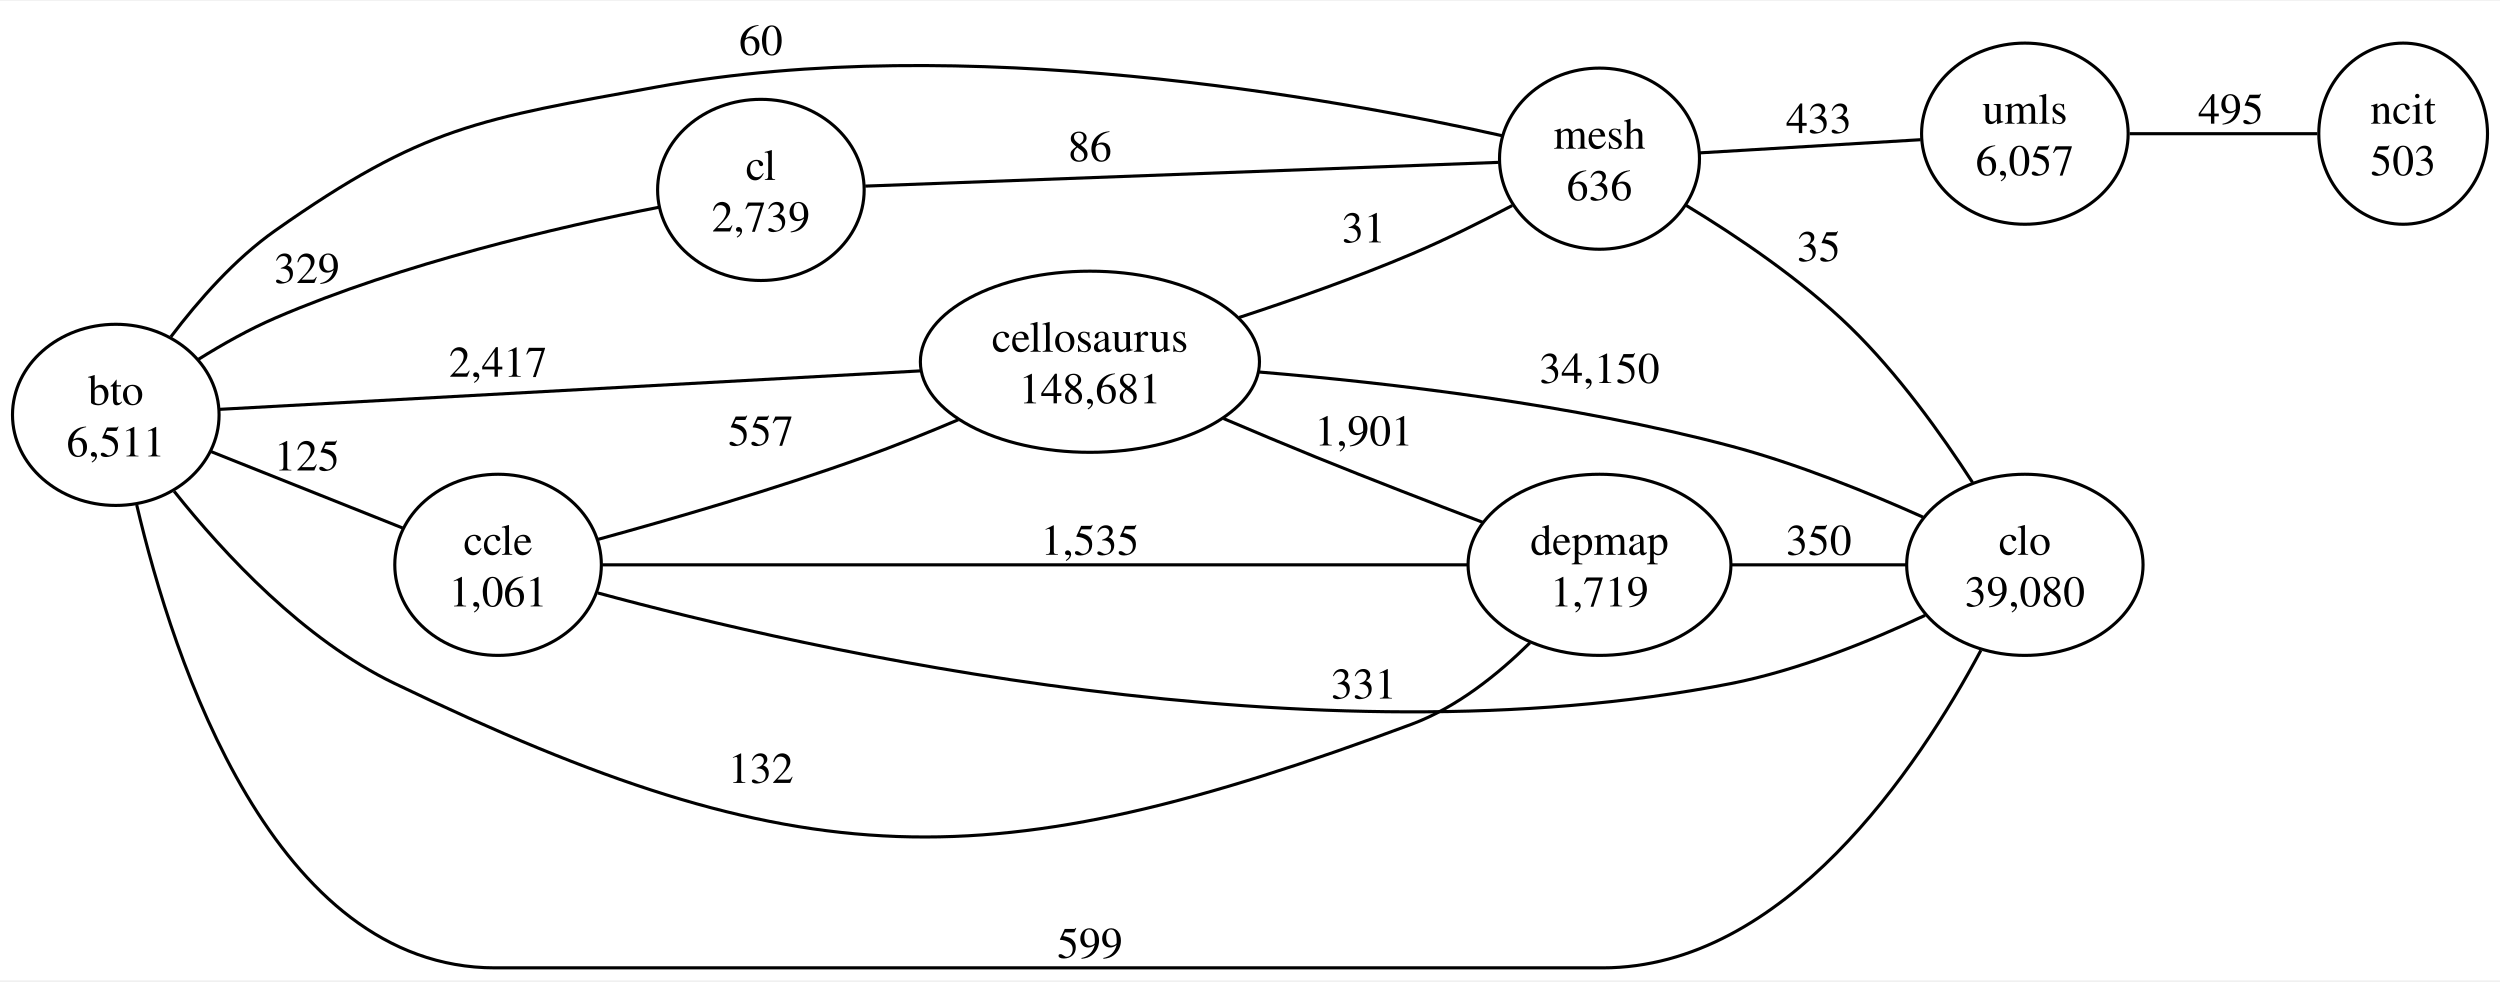
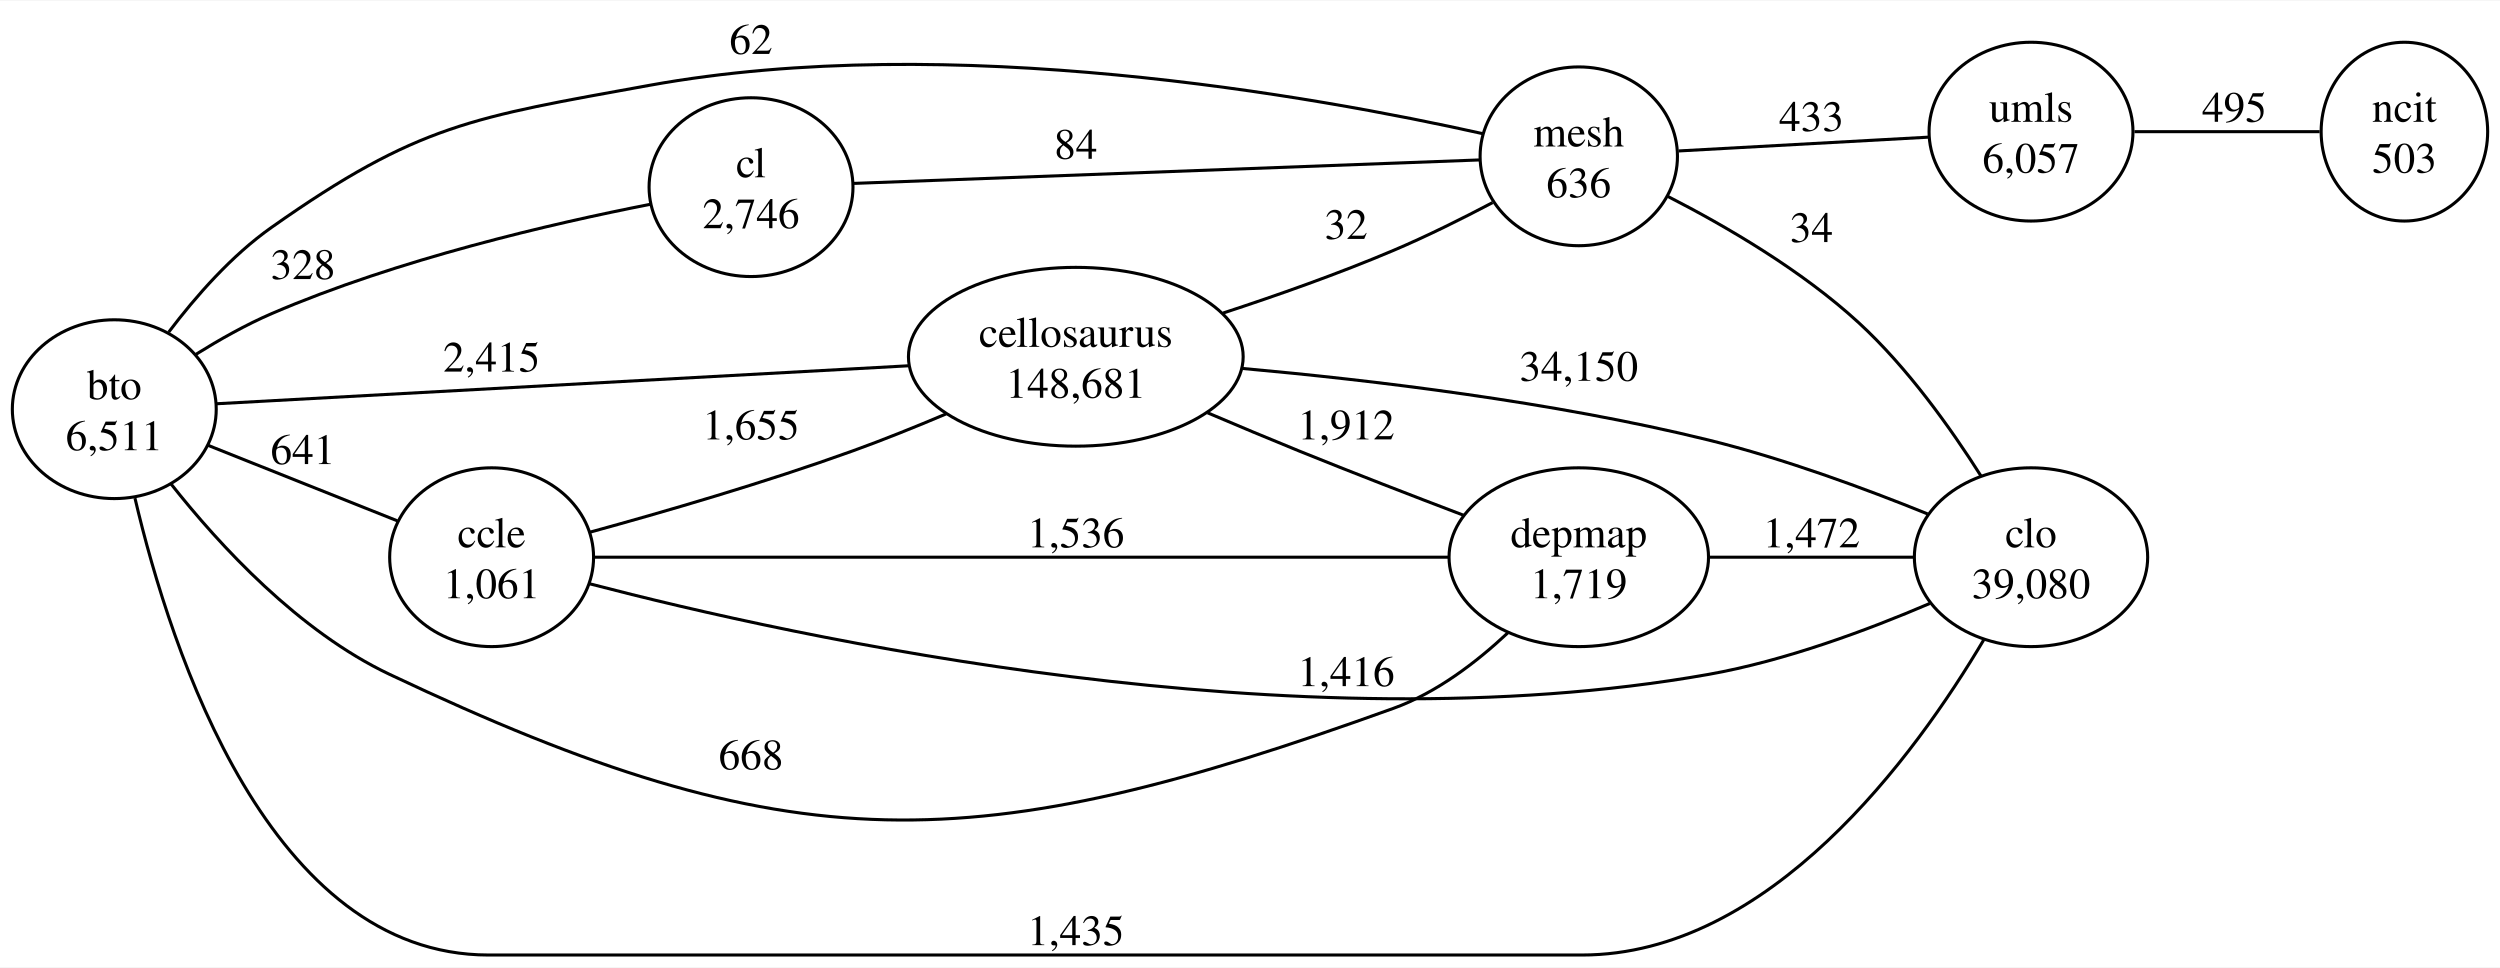
- <svg xmlns="http://www.w3.org/2000/svg" width="800pt" height="314pt" viewBox="0.00 0.00 800.19 313.50">
+ <svg xmlns="http://www.w3.org/2000/svg" width="811pt" height="314pt" viewBox="0.00 0.00 810.69 313.50">
  <g id="graph0" class="graph" transform="scale(1 1) rotate(0) translate(4 309.5)">
-     <polygon fill="white" stroke="none" points="-4,4 -4,-309.5 796.19,-309.5 796.19,4 -4,4" />
+     <polygon fill="white" stroke="none" points="-4,4 -4,-309.5 806.69,-309.5 806.69,4 -4,4" />
    <g id="node1" class="node">
      <ellipse fill="none" stroke="black" cx="33.06" cy="-177" rx="33.06" ry="28.99" />
      <text text-anchor="middle" x="33.06" y="-180.2" font-family="Times,serif" font-size="14.00">bto</text>
      <text text-anchor="middle" x="33.06" y="-163.7" font-family="Times,serif" font-size="14.00">6,511</text>
    </g>
    <g id="node2" class="node">
      <ellipse fill="none" stroke="black" cx="239.54" cy="-249" rx="33.06" ry="28.99" />
      <text text-anchor="middle" x="239.54" y="-252.2" font-family="Times,serif" font-size="14.00">cl</text>
-       <text text-anchor="middle" x="239.54" y="-235.7" font-family="Times,serif" font-size="14.00">2,739</text>
+       <text text-anchor="middle" x="239.54" y="-235.7" font-family="Times,serif" font-size="14.00">2,746</text>
    </g>
    <g id="edge1" class="edge">
      <path fill="none" stroke="black" d="M59.5,-194.77C67.16,-199.55 75.76,-204.4 84.11,-208 124.87,-225.57 175,-237.19 206.87,-243.44" />
-       <text text-anchor="middle" x="94.24" y="-219.2" font-family="Times,serif" font-size="14.00">329</text>
+       <text text-anchor="middle" x="94.24" y="-219.2" font-family="Times,serif" font-size="14.00">328</text>
    </g>
    <g id="node3" class="node">
      <ellipse fill="none" stroke="black" cx="155.42" cy="-129" rx="33.06" ry="28.99" />
      <text text-anchor="middle" x="155.42" y="-132.2" font-family="Times,serif" font-size="14.00">ccle</text>
      <text text-anchor="middle" x="155.42" y="-115.7" font-family="Times,serif" font-size="14.00">1,061</text>
    </g>
    <g id="edge2" class="edge">
      <path fill="none" stroke="black" d="M63.5,-165.26C82.15,-157.82 106.19,-148.23 124.86,-140.79" />
-       <text text-anchor="middle" x="94.24" y="-159.2" font-family="Times,serif" font-size="14.00">125</text>
+       <text text-anchor="middle" x="94.24" y="-159.2" font-family="Times,serif" font-size="14.00">641</text>
    </g>
    <g id="node4" class="node">
      <ellipse fill="none" stroke="black" cx="344.86" cy="-194" rx="54.27" ry="28.99" />
      <text text-anchor="middle" x="344.86" y="-197.2" font-family="Times,serif" font-size="14.00">cellosaurus</text>
      <text text-anchor="middle" x="344.86" y="-180.7" font-family="Times,serif" font-size="14.00">148,681</text>
    </g>
    <g id="edge3" class="edge">
      <path fill="none" stroke="black" d="M66.34,-178.77C119.49,-181.69 225.98,-187.53 290.49,-191.07" />
-       <text text-anchor="middle" x="155.42" y="-189.2" font-family="Times,serif" font-size="14.00">2,417</text>
+       <text text-anchor="middle" x="155.42" y="-189.2" font-family="Times,serif" font-size="14.00">2,415</text>
    </g>
    <g id="node5" class="node">
      <ellipse fill="none" stroke="black" cx="507.96" cy="-129" rx="42.07" ry="28.99" />
      <text text-anchor="middle" x="507.96" y="-132.2" font-family="Times,serif" font-size="14.00">depmap</text>
      <text text-anchor="middle" x="507.96" y="-115.7" font-family="Times,serif" font-size="14.00">1,719</text>
    </g>
    <g id="edge4" class="edge">
-       <path fill="none" stroke="black" d="M51.74,-152.53C67.75,-132.41 93.24,-105 122.36,-91 252.86,-28.26 312.18,-27.52 447.88,-78 462.23,-83.34 475.43,-93.9 485.69,-104.03" />
-       <text text-anchor="middle" x="239.54" y="-59.2" font-family="Times,serif" font-size="14.00">132</text>
+       <path fill="none" stroke="black" d="M51.38,-152.85C67.35,-132.63 92.97,-104.92 122.36,-91 253.19,-29.04 311.72,-30.88 447.88,-80 461.8,-85.02 474.75,-94.9 484.96,-104.48" />
+       <text text-anchor="middle" x="239.54" y="-60.2" font-family="Times,serif" font-size="14.00">668</text>
    </g>
    <g id="node6" class="node">
      <ellipse fill="none" stroke="black" cx="507.96" cy="-259" rx="32" ry="28.99" />
      <text text-anchor="middle" x="507.96" y="-262.2" font-family="Times,serif" font-size="14.00">mesh</text>
      <text text-anchor="middle" x="507.96" y="-245.7" font-family="Times,serif" font-size="14.00">636</text>
    </g>
    <g id="edge5" class="edge">
      <path fill="none" stroke="black" d="M50.71,-202C59.51,-213.63 71.15,-226.88 84.11,-236 131.62,-269.45 149.32,-271.61 206.48,-282 304.28,-299.78 422.43,-278.5 476.84,-266.34" />
-       <text text-anchor="middle" x="239.54" y="-292.2" font-family="Times,serif" font-size="14.00">60</text>
+       <text text-anchor="middle" x="239.54" y="-292.2" font-family="Times,serif" font-size="14.00">62</text>
    </g>
    <g id="node7" class="node">
-       <ellipse fill="none" stroke="black" cx="644.11" cy="-129" rx="37.83" ry="28.99" />
-       <text text-anchor="middle" x="644.11" y="-132.2" font-family="Times,serif" font-size="14.00">clo</text>
-       <text text-anchor="middle" x="644.11" y="-115.7" font-family="Times,serif" font-size="14.00">39,080</text>
+       <ellipse fill="none" stroke="black" cx="654.61" cy="-129" rx="37.83" ry="28.99" />
+       <text text-anchor="middle" x="654.61" y="-132.2" font-family="Times,serif" font-size="14.00">clo</text>
+       <text text-anchor="middle" x="654.61" y="-115.7" font-family="Times,serif" font-size="14.00">39,080</text>
    </g>
    <g id="edge6" class="edge">
-       <path fill="none" stroke="black" d="M39.76,-148.17C51.54,-98.01 83.63,0 154.42,0 154.42,0 154.42,0 508.96,0 567.12,0 609.81,-63.78 630.04,-101.64" />
-       <text text-anchor="middle" x="344.86" y="-3.2" font-family="Times,serif" font-size="14.00">599</text>
+       <path fill="none" stroke="black" d="M39.76,-148.17C51.54,-98.01 83.63,0 154.42,0 154.42,0 154.42,0 508.96,0 569.86,0 616.95,-64.49 639.32,-102.27" />
+       <text text-anchor="middle" x="344.86" y="-3.2" font-family="Times,serif" font-size="14.00">1,435</text>
    </g>
    <g id="edge7" class="edge">
      <path fill="none" stroke="black" d="M272.94,-250.22C324.53,-252.15 424.69,-255.91 475.61,-257.82" />
-       <text text-anchor="middle" x="344.86" y="-258.2" font-family="Times,serif" font-size="14.00">86</text>
+       <text text-anchor="middle" x="344.86" y="-258.2" font-family="Times,serif" font-size="14.00">84</text>
    </g>
    <g id="edge8" class="edge">
      <path fill="none" stroke="black" d="M187.31,-137.12C210.9,-143.58 244.1,-153.21 272.59,-163.5 282.47,-167.07 292.94,-171.29 302.73,-175.44" />
-       <text text-anchor="middle" x="239.54" y="-167.2" font-family="Times,serif" font-size="14.00">557</text>
+       <text text-anchor="middle" x="239.54" y="-167.2" font-family="Times,serif" font-size="14.00">1,655</text>
    </g>
    <g id="edge9" class="edge">
      <path fill="none" stroke="black" d="M188.77,-129C252.67,-129 394.98,-129 465.59,-129" />
-       <text text-anchor="middle" x="344.86" y="-132.2" font-family="Times,serif" font-size="14.00">1,535</text>
+       <text text-anchor="middle" x="344.86" y="-132.2" font-family="Times,serif" font-size="14.00">1,536</text>
    </g>
    <g id="edge10" class="edge">
-       <path fill="none" stroke="black" d="M187.34,-120C254.13,-101.87 416.64,-64.82 550.03,-91 571.61,-95.24 594.5,-104.51 612.17,-112.83" />
-       <text text-anchor="middle" x="432.51" y="-86.2" font-family="Times,serif" font-size="14.00">331</text>
+       <path fill="none" stroke="black" d="M187.27,-120.37C253.93,-102.96 416.19,-67.22 550.03,-91 574.92,-95.42 601.69,-105.39 621.77,-114" />
+       <text text-anchor="middle" x="432.51" y="-87.2" font-family="Times,serif" font-size="14.00">1,416</text>
    </g>
    <g id="edge11" class="edge">
      <path fill="none" stroke="black" d="M387.59,-175.83C397.26,-171.71 407.53,-167.4 417.13,-163.5 434.63,-156.4 454.18,-148.85 470.56,-142.62" />
-       <text text-anchor="middle" x="432.51" y="-167.2" font-family="Times,serif" font-size="14.00">1,901</text>
+       <text text-anchor="middle" x="432.51" y="-167.2" font-family="Times,serif" font-size="14.00">1,912</text>
    </g>
    <g id="edge12" class="edge">
      <path fill="none" stroke="black" d="M392.63,-208.18C410.18,-213.92 430.16,-220.98 447.88,-228.5 458.62,-233.05 470.07,-238.76 480.02,-244" />
-       <text text-anchor="middle" x="432.51" y="-232.2" font-family="Times,serif" font-size="14.00">31</text>
+       <text text-anchor="middle" x="432.51" y="-232.2" font-family="Times,serif" font-size="14.00">32</text>
    </g>
    <g id="edge13" class="edge">
-       <path fill="none" stroke="black" d="M399.04,-190.71C440.67,-187.25 499.75,-180.35 550.03,-167 571.12,-161.4 593.8,-152.21 611.5,-144.27" />
-       <text text-anchor="middle" x="507.96" y="-187.2" font-family="Times,serif" font-size="14.00">34,150</text>
+       <path fill="none" stroke="black" d="M398.91,-190.21C440.47,-186.46 499.52,-179.44 550.03,-167 574.39,-161 600.95,-151.19 621.07,-143.04" />
+       <text text-anchor="middle" x="507.96" y="-186.2" font-family="Times,serif" font-size="14.00">34,150</text>
    </g>
    <g id="edge14" class="edge">
-       <path fill="none" stroke="black" d="M550.3,-129C568.16,-129 588.89,-129 606.22,-129" />
-       <text text-anchor="middle" x="578.16" y="-132.2" font-family="Times,serif" font-size="14.00">350</text>
+       <path fill="none" stroke="black" d="M550.41,-129C571.28,-129 596.37,-129 616.59,-129" />
+       <text text-anchor="middle" x="583.41" y="-132.2" font-family="Times,serif" font-size="14.00">1,472</text>
    </g>
    <g id="edge15" class="edge">
-       <path fill="none" stroke="black" d="M535.67,-244.06C551.92,-234.21 572.52,-220.34 588.28,-205 603.44,-190.25 617.34,-170.88 627.35,-155.39" />
-       <text text-anchor="middle" x="578.16" y="-226.2" font-family="Times,serif" font-size="14.00">35</text>
+       <path fill="none" stroke="black" d="M536.84,-245.99C555.64,-236.36 580.3,-222 598.78,-205 614.47,-190.57 628.46,-171.01 638.38,-155.35" />
+       <text text-anchor="middle" x="583.41" y="-231.2" font-family="Times,serif" font-size="14.00">34</text>
    </g>
    <g id="node8" class="node">
-       <ellipse fill="none" stroke="black" cx="644.11" cy="-267" rx="33.06" ry="28.99" />
-       <text text-anchor="middle" x="644.11" y="-270.2" font-family="Times,serif" font-size="14.00">umls</text>
-       <text text-anchor="middle" x="644.11" y="-253.7" font-family="Times,serif" font-size="14.00">6,057</text>
+       <ellipse fill="none" stroke="black" cx="654.61" cy="-267" rx="33.06" ry="28.99" />
+       <text text-anchor="middle" x="654.61" y="-270.2" font-family="Times,serif" font-size="14.00">umls</text>
+       <text text-anchor="middle" x="654.61" y="-253.7" font-family="Times,serif" font-size="14.00">6,057</text>
    </g>
    <g id="edge16" class="edge">
-       <path fill="none" stroke="black" d="M540.07,-260.86C561.28,-262.12 589.3,-263.79 610.76,-265.07" />
-       <text text-anchor="middle" x="578.16" y="-267.2" font-family="Times,serif" font-size="14.00">433</text>
+       <path fill="none" stroke="black" d="M540.34,-260.74C564.28,-262.06 597.12,-263.88 621.28,-265.21" />
+       <text text-anchor="middle" x="583.41" y="-267.2" font-family="Times,serif" font-size="14.00">433</text>
    </g>
    <g id="node9" class="node">
-       <ellipse fill="none" stroke="black" cx="765.19" cy="-267" rx="27" ry="28.99" />
-       <text text-anchor="middle" x="765.19" y="-270.2" font-family="Times,serif" font-size="14.00">ncit</text>
-       <text text-anchor="middle" x="765.19" y="-253.7" font-family="Times,serif" font-size="14.00">503</text>
+       <ellipse fill="none" stroke="black" cx="775.69" cy="-267" rx="27" ry="28.99" />
+       <text text-anchor="middle" x="775.69" y="-270.2" font-family="Times,serif" font-size="14.00">ncit</text>
+       <text text-anchor="middle" x="775.69" y="-253.7" font-family="Times,serif" font-size="14.00">503</text>
    </g>
    <g id="edge17" class="edge">
-       <path fill="none" stroke="black" d="M677.65,-267C696.52,-267 719.98,-267 737.71,-267" />
-       <text text-anchor="middle" x="710.07" y="-270.2" font-family="Times,serif" font-size="14.00">495</text>
+       <path fill="none" stroke="black" d="M688.15,-267C707.02,-267 730.48,-267 748.21,-267" />
+       <text text-anchor="middle" x="720.57" y="-270.2" font-family="Times,serif" font-size="14.00">495</text>
    </g>
  </g>
</svg>
